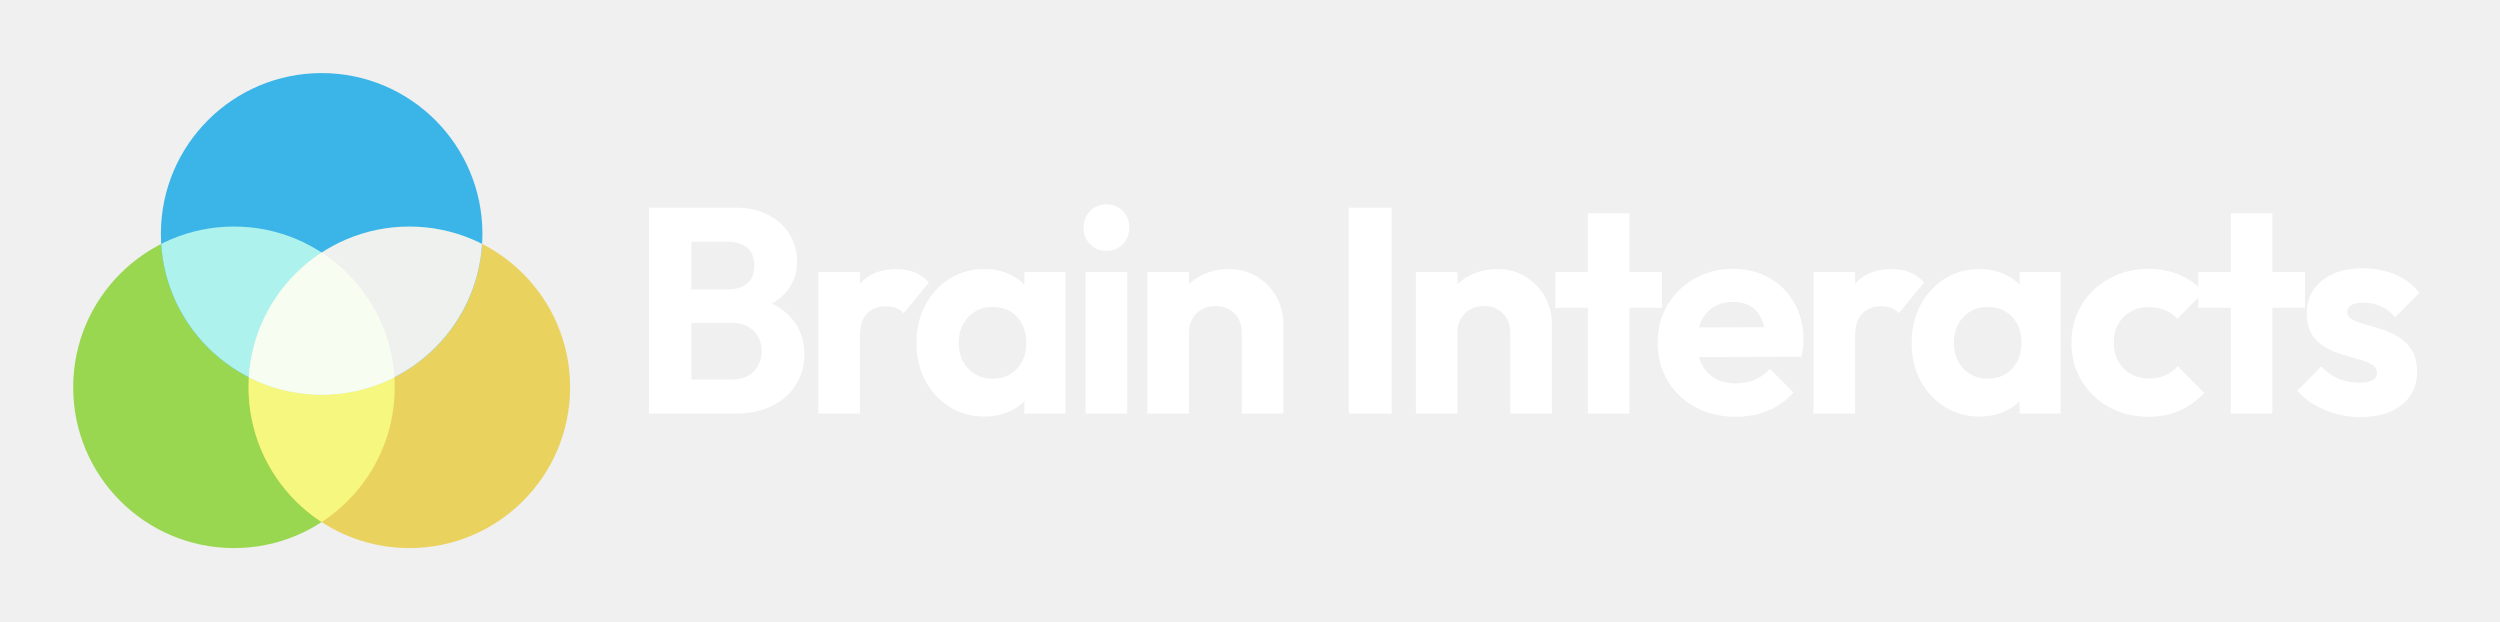
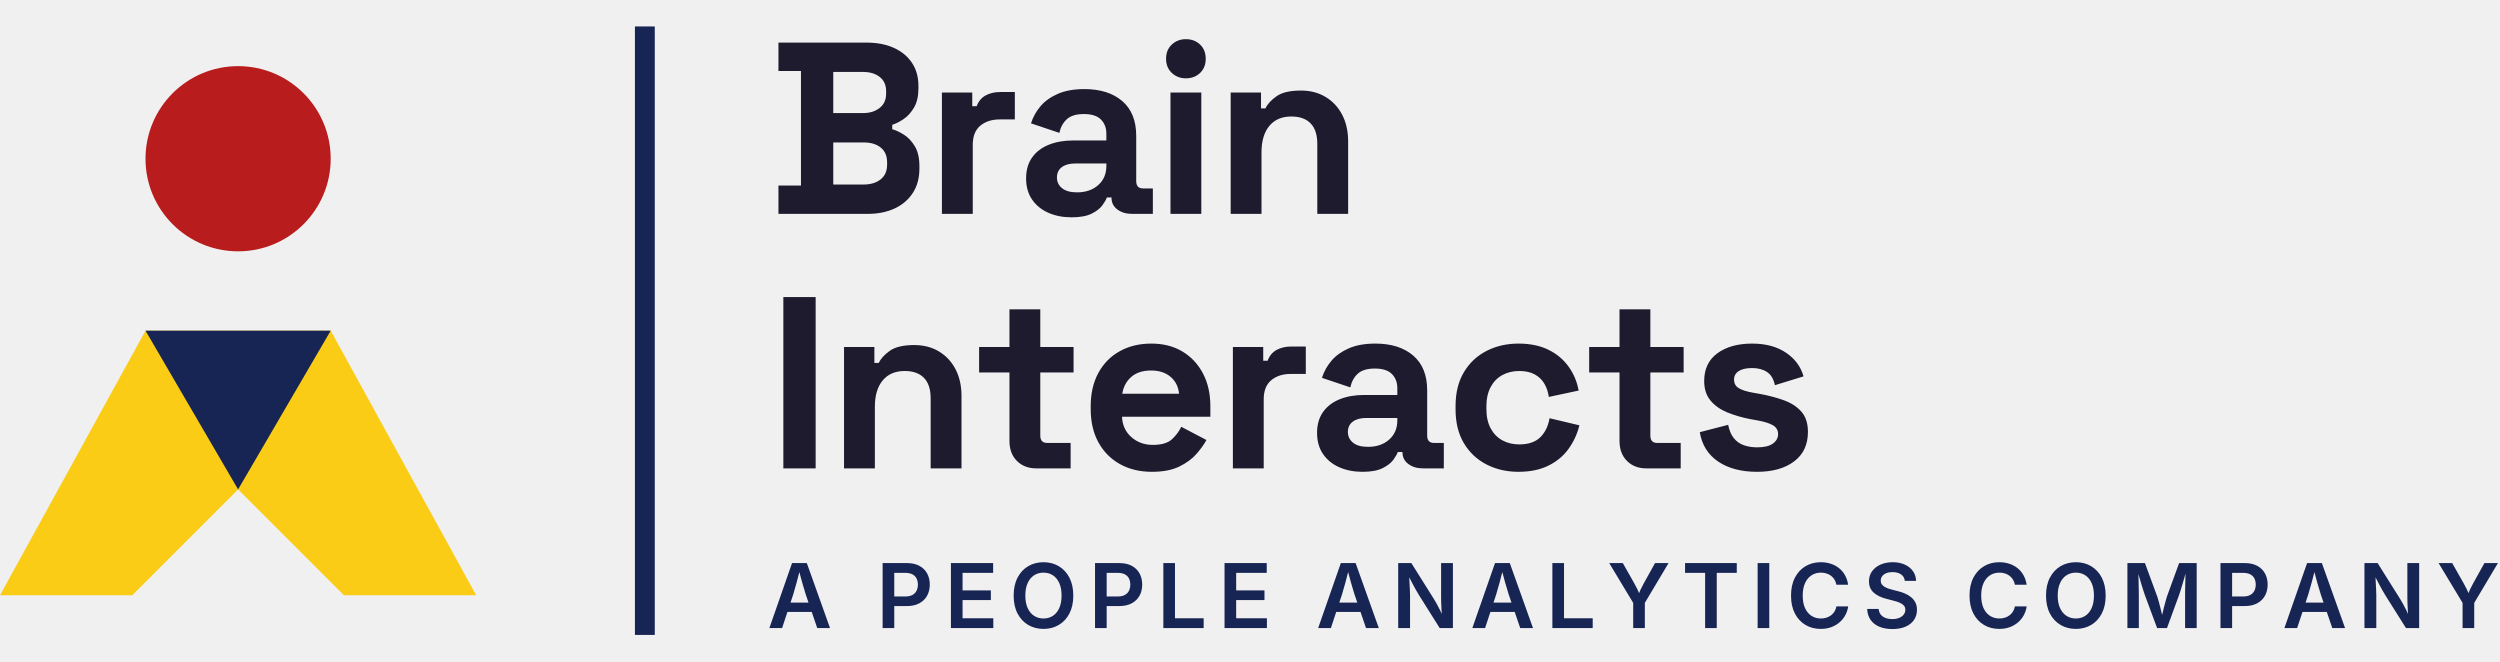
- <svg xmlns="http://www.w3.org/2000/svg" viewBox="4 2 342.07 85" width="3421" height="850">
-   <defs>
-     <clipPath id="pa">
-       <circle cx="36" cy="55" r="22" />
-     </clipPath>
-     <clipPath id="pb">
-       <circle cx="60" cy="55" r="22" />
-     </clipPath>
-     <clipPath id="pc">
-       <circle cx="48" cy="34" r="22" />
-     </clipPath>
-   </defs>
-   <circle cx="36" cy="55" r="22" fill="#9AD751" />
-   <circle cx="60" cy="55" r="22" fill="#EAD25F" />
-   <circle cx="48" cy="34" r="22" fill="#3BB5E8" />
-   <g clip-path="url(#pb)">
-     <circle cx="36" cy="55" r="22" fill="#F6F77E" />
+ <svg xmlns="http://www.w3.org/2000/svg" viewBox="0 0 378.0 100.0" width="378" height="100">
+   <g transform="translate(-14 0) scale(1.0)">
+     <circle cx="50" cy="24" r="14" fill="#B91C1C" />
+     <path d="M14 90L36 50H64L86 90H66L50 74L34 90Z" fill="#FACC15" />
+     <path d="M36 50H64L50 74Z" fill="#172554" />
  </g>
-   <g clip-path="url(#pc)">
-     <circle cx="36" cy="55" r="22" fill="#AEF2ED" />
-     <circle cx="60" cy="55" r="22" fill="#EEF1EE" />
-   </g>
-   <g clip-path="url(#pb)">
-     <g clip-path="url(#pc)">
-       <circle cx="36" cy="55" r="22" fill="#F8FDF1" />
-     </g>
-   </g>
-   <path transform="translate(90.00 58.60)" d="M7.19 0.0V-4.66H14.18Q16.075 -4.66 17.145 -5.793Q18.215 -6.925 18.215 -8.54Q18.215 -9.625 17.733 -10.512Q17.25 -11.4 16.348 -11.91Q15.445 -12.42 14.18 -12.42H7.19V-16.99H13.62Q15.225 -16.99 16.215 -17.805Q17.205 -18.62 17.205 -20.255Q17.205 -21.89 16.215 -22.705Q15.225 -23.52 13.62 -23.52H7.19V-28.18H14.535Q17.285 -28.18 19.188 -27.163Q21.09 -26.145 22.07 -24.483Q23.05 -22.82 23.05 -20.82Q23.05 -18.305 21.477 -16.535Q19.905 -14.765 16.87 -14.01L17.065 -15.945Q20.41 -15.165 22.235 -13.115Q24.06 -11.065 24.06 -8.125Q24.06 -5.845 22.933 -4.008Q21.805 -2.17 19.685 -1.085Q17.565 0.0 14.58 0.0ZM2.785 0.0V-28.18H8.6V0.0ZM25.97 0.0V-19.38H31.66V0.0ZM31.66 -10.665 29.345 -12.355Q29.915 -15.83 31.685 -17.805Q33.455 -19.78 36.645 -19.78Q38.055 -19.78 39.148 -19.335Q40.24 -18.89 41.09 -17.94L37.64 -13.75Q37.21 -14.22 36.606 -14.453Q36.002 -14.685 35.21 -14.685Q33.61 -14.685 32.635 -13.694Q31.66 -12.703 31.66 -10.665ZM48.69 0.4Q46.03 0.4 43.922 -0.92Q41.815 -2.24 40.602 -4.515Q39.39 -6.79 39.39 -9.665Q39.39 -12.565 40.602 -14.848Q41.815 -17.13 43.922 -18.455Q46.03 -19.78 48.69 -19.78Q50.71 -19.78 52.32 -18.975Q53.93 -18.17 54.922 -16.755Q55.915 -15.34 56.02 -13.53V-5.85Q55.915 -4.04 54.935 -2.625Q53.955 -1.21 52.332 -0.405Q50.71 0.4 48.69 0.4ZM49.8 -4.78Q51.88 -4.78 53.155 -6.158Q54.43 -7.535 54.43 -9.69Q54.43 -11.14 53.855 -12.242Q53.28 -13.345 52.24 -13.973Q51.2 -14.6 49.815 -14.6Q48.455 -14.6 47.415 -13.973Q46.375 -13.345 45.773 -12.235Q45.17 -11.125 45.17 -9.69Q45.17 -8.255 45.765 -7.145Q46.36 -6.035 47.407 -5.408Q48.455 -4.78 49.8 -4.78ZM54.165 0.0V-5.205L55.045 -9.93L54.165 -14.615V-19.38H59.78V0.0ZM62.54 0.0V-19.38H68.23V0.0ZM65.385 -22.27Q64.04 -22.27 63.15 -23.188Q62.26 -24.105 62.26 -25.45Q62.26 -26.795 63.15 -27.712Q64.04 -28.63 65.385 -28.63Q66.77 -28.63 67.64 -27.712Q68.51 -26.795 68.51 -25.45Q68.51 -24.105 67.64 -23.188Q66.77 -22.27 65.385 -22.27ZM83.91 0.0V-11.065Q83.91 -12.7 82.9 -13.707Q81.89 -14.715 80.321 -14.715Q79.254 -14.715 78.429 -14.26Q77.605 -13.805 77.142 -12.977Q76.68 -12.15 76.68 -11.065L74.465 -12.175Q74.465 -14.45 75.462 -16.158Q76.46 -17.865 78.217 -18.823Q79.975 -19.78 82.2 -19.78Q84.335 -19.78 86.007 -18.74Q87.68 -17.7 88.64 -16.005Q89.6 -14.31 89.6 -12.34V0.0ZM70.99 0.0V-19.38H76.68V0.0ZM98.545 0.0V-28.18H104.42V0.0ZM120.65 0.0V-11.065Q120.65 -12.7 119.64 -13.707Q118.63 -14.715 117.061 -14.715Q115.994 -14.715 115.169 -14.26Q114.345 -13.805 113.882 -12.977Q113.42 -12.15 113.42 -11.065L111.205 -12.175Q111.205 -14.45 112.202 -16.158Q113.2 -17.865 114.957 -18.823Q116.715 -19.78 118.94 -19.78Q121.075 -19.78 122.747 -18.74Q124.42 -17.7 125.38 -16.005Q126.34 -14.31 126.34 -12.34V0.0ZM107.73 0.0V-19.38H113.42V0.0ZM131.27 0.0V-27.41H136.96V0.0ZM126.82 -14.48V-19.38H141.41V-14.48ZM151.505 0.43Q148.415 0.43 146.002 -0.87Q143.59 -2.17 142.205 -4.473Q140.82 -6.775 140.82 -9.69Q140.82 -12.59 142.178 -14.873Q143.535 -17.155 145.877 -18.483Q148.22 -19.81 151.115 -19.81Q153.945 -19.81 156.118 -18.562Q158.29 -17.315 159.53 -15.125Q160.77 -12.935 160.77 -10.13Q160.77 -9.605 160.71 -9.045Q160.65 -8.485 160.5 -7.78L143.99 -7.735V-11.785L157.98 -11.83L155.59 -10.135Q155.54 -11.835 155.022 -12.968Q154.505 -14.1 153.532 -14.695Q152.56 -15.29 151.125 -15.29Q149.625 -15.29 148.52 -14.615Q147.415 -13.94 146.817 -12.707Q146.22 -11.475 146.22 -9.75Q146.22 -8.01 146.857 -6.748Q147.495 -5.485 148.68 -4.812Q149.865 -4.14 151.48 -4.14Q152.93 -4.14 154.115 -4.637Q155.3 -5.135 156.18 -6.135L159.4 -2.905Q157.97 -1.25 155.94 -0.41Q153.91 0.43 151.505 0.43ZM162.15 0.0V-19.38H167.84V0.0ZM167.84 -10.665 165.525 -12.355Q166.095 -15.83 167.865 -17.805Q169.635 -19.78 172.825 -19.78Q174.235 -19.78 175.327 -19.335Q176.42 -18.89 177.27 -17.94L173.82 -13.75Q173.39 -14.22 172.786 -14.453Q172.182 -14.685 171.39 -14.685Q169.79 -14.685 168.815 -13.694Q167.84 -12.703 167.84 -10.665ZM184.87 0.4Q182.21 0.4 180.102 -0.92Q177.995 -2.24 176.782 -4.515Q175.57 -6.79 175.57 -9.665Q175.57 -12.565 176.782 -14.848Q177.995 -17.13 180.102 -18.455Q182.21 -19.78 184.87 -19.78Q186.89 -19.78 188.5 -18.975Q190.11 -18.17 191.102 -16.755Q192.095 -15.34 192.2 -13.53V-5.85Q192.095 -4.04 191.115 -2.625Q190.135 -1.21 188.512 -0.405Q186.89 0.4 184.87 0.4ZM185.98 -4.78Q188.06 -4.78 189.335 -6.158Q190.61 -7.535 190.61 -9.69Q190.61 -11.14 190.035 -12.242Q189.46 -13.345 188.42 -13.973Q187.38 -14.6 185.995 -14.6Q184.635 -14.6 183.595 -13.973Q182.555 -13.345 181.952 -12.235Q181.35 -11.125 181.35 -9.69Q181.35 -8.255 181.945 -7.145Q182.54 -6.035 183.587 -5.408Q184.635 -4.78 185.98 -4.78ZM190.345 0.0V-5.205L191.225 -9.93L190.345 -14.615V-19.38H195.96V0.0ZM207.97 0.43Q204.995 0.43 202.597 -0.89Q200.2 -2.21 198.82 -4.513Q197.44 -6.815 197.44 -9.675Q197.44 -12.575 198.827 -14.865Q200.215 -17.155 202.62 -18.483Q205.025 -19.81 208.015 -19.81Q210.285 -19.81 212.195 -19.002Q214.105 -18.195 215.555 -16.64L211.91 -12.97Q211.19 -13.775 210.212 -14.178Q209.235 -14.58 208.015 -14.58Q206.63 -14.58 205.55 -13.96Q204.47 -13.34 203.852 -12.255Q203.235 -11.17 203.235 -9.705Q203.235 -8.265 203.852 -7.16Q204.47 -6.055 205.558 -5.428Q206.645 -4.8 208.015 -4.8Q209.28 -4.8 210.272 -5.232Q211.265 -5.665 211.985 -6.5L215.63 -2.83Q214.135 -1.23 212.217 -0.4Q210.3 0.43 207.97 0.43ZM219.25 0.0V-27.41H224.94V0.0ZM214.8 -14.48V-19.38H229.39V-14.48ZM236.975 0.475Q235.285 0.475 233.67 0.033Q232.055 -0.41 230.688 -1.213Q229.32 -2.015 228.34 -3.12L231.635 -6.46Q232.62 -5.375 233.935 -4.803Q235.25 -4.23 236.83 -4.23Q238.01 -4.23 238.627 -4.572Q239.245 -4.915 239.245 -5.56Q239.245 -6.32 238.548 -6.725Q237.85 -7.13 236.755 -7.433Q235.66 -7.735 234.445 -8.103Q233.23 -8.47 232.127 -9.105Q231.025 -9.74 230.335 -10.857Q229.645 -11.975 229.645 -13.74Q229.645 -15.595 230.58 -16.968Q231.515 -18.34 233.23 -19.113Q234.945 -19.885 237.28 -19.885Q239.705 -19.885 241.732 -19.043Q243.76 -18.2 245.05 -16.515L241.74 -13.175Q240.84 -14.245 239.715 -14.713Q238.59 -15.18 237.415 -15.18Q236.305 -15.18 235.743 -14.848Q235.18 -14.515 235.18 -13.92Q235.18 -13.255 235.87 -12.875Q236.56 -12.495 237.655 -12.205Q238.75 -11.915 239.957 -11.527Q241.165 -11.14 242.26 -10.457Q243.355 -9.775 244.045 -8.645Q244.735 -7.515 244.735 -5.71Q244.735 -2.865 242.64 -1.195Q240.545 0.475 236.975 0.475Z" fill="#FFFFFF" />
+   <rect x="96" y="4" width="3" height="92" fill="#172554" />
+   <path fill="#1E1B2E" d="M117.702 32.34V28.048H121.106V10.732H117.702V6.44H131.022Q133.39 6.44 135.147 7.236Q136.905 8.031 137.885 9.493Q138.866 10.954 138.866 12.989V13.359Q138.866 15.135 138.2 16.264Q137.534 17.392 136.627 18.003Q135.721 18.613 134.907 18.872V19.538Q135.721 19.76 136.683 20.371Q137.645 20.981 138.329 22.128Q139.014 23.275 139.014 25.125V25.495Q139.014 27.641 138.015 29.177Q137.016 30.712 135.258 31.526Q133.501 32.34 131.17 32.34ZM125.99 27.9H130.578Q132.169 27.9 133.149 27.123Q134.13 26.346 134.13 24.903V24.533Q134.13 23.09 133.168 22.313Q132.206 21.536 130.578 21.536H125.99ZM125.99 17.096H130.504Q132.021 17.096 133.002 16.319Q133.982 15.542 133.982 14.173V13.803Q133.982 12.397 133.02 11.639Q132.058 10.88 130.504 10.88H125.99Z M142.418 32.34V13.988H147.006V16.06H147.672Q148.079 14.95 149.023 14.432Q149.966 13.914 151.224 13.914H153.444V18.058H151.15Q149.374 18.058 148.227 19.002Q147.08 19.945 147.08 21.906V32.34Z M162.028 32.858Q160.067 32.858 158.513 32.174Q156.959 31.489 156.053 30.176Q155.146 28.862 155.146 26.975Q155.146 25.088 156.053 23.812Q156.959 22.535 158.569 21.888Q160.178 21.24 162.25 21.24H167.282V20.204Q167.282 18.909 166.468 18.077Q165.654 17.244 163.878 17.244Q162.139 17.244 161.288 18.04Q160.437 18.835 160.178 20.093L155.886 18.65Q156.33 17.244 157.31 16.079Q158.291 14.913 159.938 14.192Q161.584 13.47 163.952 13.47Q167.578 13.47 169.687 15.283Q171.796 17.096 171.796 20.537V27.382Q171.796 28.492 172.832 28.492H174.312V32.34H171.204Q169.835 32.34 168.947 31.674Q168.059 31.008 168.059 29.898V29.861H167.356Q167.208 30.305 166.69 31.027Q166.172 31.748 165.062 32.303Q163.952 32.858 162.028 32.858ZM162.842 29.084Q164.803 29.084 166.043 27.993Q167.282 26.901 167.282 25.088V24.718H162.583Q161.288 24.718 160.548 25.273Q159.808 25.828 159.808 26.827Q159.808 27.826 160.585 28.455Q161.362 29.084 162.842 29.084Z M176.976 32.34V13.988H181.638V32.34ZM179.307 11.842Q178.049 11.842 177.18 11.028Q176.31 10.214 176.31 8.882Q176.31 7.55 177.18 6.736Q178.049 5.922 179.307 5.922Q180.602 5.922 181.453 6.736Q182.304 7.55 182.304 8.882Q182.304 10.214 181.453 11.028Q180.602 11.842 179.307 11.842Z M186.078 32.34V13.988H190.666V16.393H191.332Q191.776 15.431 192.997 14.562Q194.218 13.692 196.697 13.692Q198.843 13.692 200.453 14.673Q202.062 15.653 202.95 17.374Q203.838 19.094 203.838 21.388V32.34H199.176V21.758Q199.176 19.686 198.159 18.65Q197.141 17.614 195.254 17.614Q193.108 17.614 191.924 19.039Q190.74 20.463 190.74 23.016V32.34Z" />
+   <path fill="#1E1B2E" d="M118.442 70.82V44.92H123.326V70.82Z M127.618 70.82V52.468H132.206V54.873H132.872Q133.316 53.911 134.537 53.042Q135.758 52.172 138.237 52.172Q140.383 52.172 141.992 53.153Q143.602 54.133 144.49 55.854Q145.378 57.574 145.378 59.868V70.82H140.716V60.238Q140.716 58.166 139.698 57.13Q138.681 56.094 136.794 56.094Q134.648 56.094 133.464 57.519Q132.28 58.943 132.28 61.496V70.82Z M156.7 70.82Q154.887 70.82 153.758 69.692Q152.63 68.563 152.63 66.676V56.316H148.042V52.468H152.63V46.77H157.292V52.468H162.324V56.316H157.292V65.862Q157.292 66.972 158.328 66.972H161.88V70.82Z M174.164 71.338Q171.426 71.338 169.335 70.173Q167.245 69.007 166.079 66.88Q164.914 64.752 164.914 61.866V61.422Q164.914 58.536 166.061 56.409Q167.208 54.281 169.28 53.116Q171.352 51.95 174.09 51.95Q176.791 51.95 178.789 53.153Q180.787 54.355 181.897 56.483Q183.007 58.61 183.007 61.422V63.013H169.65Q169.724 64.9 171.056 66.084Q172.388 67.268 174.312 67.268Q176.273 67.268 177.198 66.417Q178.123 65.566 178.604 64.53L182.415 66.528Q181.897 67.49 180.916 68.619Q179.936 69.747 178.308 70.543Q176.68 71.338 174.164 71.338ZM169.687 59.535H178.271Q178.123 57.944 176.994 56.982Q175.866 56.02 174.053 56.02Q172.166 56.02 171.056 56.982Q169.946 57.944 169.687 59.535Z M186.411 70.82V52.468H190.999V54.54H191.665Q192.072 53.43 193.016 52.912Q193.959 52.394 195.217 52.394H197.437V56.538H195.143Q193.367 56.538 192.22 57.482Q191.073 58.425 191.073 60.386V70.82Z M206.021 71.338Q204.06 71.338 202.506 70.654Q200.952 69.969 200.046 68.656Q199.139 67.342 199.139 65.455Q199.139 63.568 200.046 62.292Q200.952 61.015 202.561 60.368Q204.171 59.72 206.243 59.72H211.275V58.684Q211.275 57.389 210.461 56.557Q209.647 55.724 207.871 55.724Q206.132 55.724 205.281 56.52Q204.43 57.315 204.171 58.573L199.879 57.13Q200.323 55.724 201.303 54.559Q202.284 53.393 203.93 52.672Q205.577 51.95 207.945 51.95Q211.571 51.95 213.68 53.763Q215.789 55.576 215.789 59.017V65.862Q215.789 66.972 216.825 66.972H218.305V70.82H215.197Q213.828 70.82 212.94 70.154Q212.052 69.488 212.052 68.378V68.341H211.349Q211.201 68.785 210.683 69.507Q210.165 70.228 209.055 70.783Q207.945 71.338 206.021 71.338ZM206.835 67.564Q208.796 67.564 210.036 66.472Q211.275 65.381 211.275 63.568V63.198H206.576Q205.281 63.198 204.541 63.753Q203.801 64.308 203.801 65.307Q203.801 66.306 204.578 66.935Q205.355 67.564 206.835 67.564Z M229.59 71.338Q226.926 71.338 224.762 70.228Q222.597 69.118 221.339 67.009Q220.081 64.9 220.081 61.903V61.385Q220.081 58.388 221.339 56.279Q222.597 54.17 224.762 53.06Q226.926 51.95 229.59 51.95Q232.217 51.95 234.104 52.875Q235.991 53.8 237.156 55.41Q238.322 57.019 238.692 59.054L234.178 60.016Q234.03 58.906 233.512 58.018Q232.994 57.13 232.051 56.612Q231.107 56.094 229.701 56.094Q228.295 56.094 227.167 56.705Q226.038 57.315 225.391 58.518Q224.743 59.72 224.743 61.459V61.829Q224.743 63.568 225.391 64.771Q226.038 65.973 227.167 66.584Q228.295 67.194 229.701 67.194Q231.81 67.194 232.902 66.103Q233.993 65.011 234.289 63.235L238.803 64.308Q238.322 66.269 237.156 67.879Q235.991 69.488 234.104 70.413Q232.217 71.338 229.59 71.338Z M248.941 70.82Q247.128 70.82 246 69.692Q244.871 68.563 244.871 66.676V56.316H240.283V52.468H244.871V46.77H249.533V52.468H254.565V56.316H249.533V65.862Q249.533 66.972 250.569 66.972H254.121V70.82Z M265.665 71.338Q262.076 71.338 259.782 69.784Q257.488 68.23 257.007 65.344L261.299 64.234Q261.558 65.529 262.169 66.269Q262.779 67.009 263.686 67.324Q264.592 67.638 265.665 67.638Q267.293 67.638 268.07 67.065Q268.847 66.491 268.847 65.64Q268.847 64.789 268.107 64.327Q267.367 63.864 265.739 63.568L264.703 63.383Q262.779 63.013 261.188 62.366Q259.597 61.718 258.635 60.571Q257.673 59.424 257.673 57.611Q257.673 54.873 259.671 53.412Q261.669 51.95 264.925 51.95Q267.996 51.95 270.031 53.319Q272.066 54.688 272.695 56.908L268.366 58.24Q268.07 56.834 267.163 56.242Q266.257 55.65 264.925 55.65Q263.593 55.65 262.89 56.113Q262.187 56.575 262.187 57.389Q262.187 58.277 262.927 58.703Q263.667 59.128 264.925 59.35L265.961 59.535Q268.033 59.905 269.716 60.516Q271.4 61.126 272.381 62.255Q273.361 63.383 273.361 65.307Q273.361 68.193 271.271 69.766Q269.18 71.338 265.665 71.338Z" />
+   <path fill="#172554" d="M116.33 94.96 119.757 85.138H121.992L125.499 94.96H123.567L121.821 89.858Q121.563 89.067 121.287 88.068Q121.01 87.07 120.674 85.797H121.043Q120.713 87.083 120.446 88.088Q120.179 89.093 119.942 89.858L118.254 94.96ZM118.327 92.528V91.11H123.501V92.528Z M133.452 94.96V85.138H137.124Q138.251 85.138 139.022 85.56Q139.793 85.982 140.189 86.717Q140.584 87.452 140.584 88.388Q140.584 89.331 140.185 90.062Q139.787 90.794 139.009 91.216Q138.231 91.638 137.097 91.638H134.665V90.188H136.866Q137.532 90.188 137.957 89.957Q138.383 89.726 138.584 89.317Q138.785 88.909 138.785 88.388Q138.785 87.867 138.584 87.465Q138.383 87.063 137.954 86.839Q137.526 86.615 136.853 86.615H135.212V94.96Z M143.78 94.96V85.138H150.161V86.621H145.54V89.271H149.818V90.735H145.54V93.477H150.187V94.96Z M157.779 95.092Q156.487 95.092 155.465 94.492Q154.444 93.892 153.854 92.765Q153.264 91.638 153.264 90.056Q153.264 88.467 153.854 87.337Q154.444 86.206 155.465 85.606Q156.487 85.006 157.779 85.006Q159.064 85.006 160.083 85.606Q161.101 86.206 161.691 87.337Q162.281 88.467 162.281 90.056Q162.281 91.638 161.691 92.768Q161.101 93.899 160.083 94.495Q159.064 95.092 157.779 95.092ZM157.779 93.516Q158.577 93.516 159.193 93.118Q159.809 92.719 160.159 91.944Q160.508 91.17 160.508 90.056Q160.508 88.929 160.159 88.154Q159.809 87.379 159.193 86.981Q158.577 86.582 157.779 86.582Q156.975 86.582 156.355 86.984Q155.736 87.386 155.383 88.161Q155.03 88.935 155.03 90.056Q155.03 91.17 155.383 91.941Q155.736 92.712 156.355 93.114Q156.975 93.516 157.779 93.516Z M165.569 94.96V85.138H169.241Q170.368 85.138 171.139 85.56Q171.91 85.982 172.306 86.717Q172.701 87.452 172.701 88.388Q172.701 89.331 172.303 90.062Q171.904 90.794 171.126 91.216Q170.348 91.638 169.214 91.638H166.782V90.188H168.984Q169.649 90.188 170.074 89.957Q170.5 89.726 170.701 89.317Q170.902 88.909 170.902 88.388Q170.902 87.867 170.701 87.465Q170.5 87.063 170.071 86.839Q169.643 86.615 168.97 86.615H167.329V94.96Z M175.897 94.96V85.138H177.657V93.477H181.994V94.96Z M185.15 94.96V85.138H191.531V86.621H186.91V89.271H191.188V90.735H186.91V93.477H191.557V94.96Z M199.306 94.96 202.734 85.138H204.968L208.475 94.96H206.544L204.797 89.858Q204.54 89.067 204.263 88.068Q203.986 87.07 203.65 85.797H204.019Q203.69 87.083 203.423 88.088Q203.156 89.093 202.918 89.858L201.231 94.96ZM201.303 92.528V91.11H206.478V92.528Z M211.407 94.96V85.138H213.398L216.793 90.55Q217.003 90.886 217.241 91.311Q217.478 91.737 217.735 92.261Q217.992 92.785 218.243 93.424H218.045Q217.999 92.87 217.963 92.287Q217.926 91.704 217.91 91.18Q217.893 90.656 217.893 90.293V85.138H219.68V94.96H217.682L214.617 90.089Q214.327 89.621 214.07 89.166Q213.813 88.711 213.516 88.137Q213.22 87.564 212.798 86.753H213.048Q213.088 87.472 213.121 88.114Q213.154 88.757 213.177 89.265Q213.2 89.772 213.2 90.082V94.96Z M222.618 94.96 226.046 85.138H228.28L231.787 94.96H229.856L228.109 89.858Q227.852 89.067 227.575 88.068Q227.298 87.07 226.962 85.797H227.331Q227.002 87.083 226.735 88.088Q226.468 89.093 226.23 89.858L224.543 94.96ZM224.615 92.528V91.11H229.79V92.528Z M234.719 94.96V85.138H236.479V93.477H240.816V94.96Z M246.939 94.96V91.157L243.313 85.138H245.37L247.123 88.236Q247.4 88.724 247.618 89.186Q247.835 89.647 248.066 90.313H247.604Q247.829 89.64 248.043 89.172Q248.257 88.704 248.521 88.236L250.241 85.138H252.285L248.699 91.157V94.96Z M254.781 86.621V85.138H262.599V86.621H259.574V94.96H257.814V86.621Z M267.515 85.138V94.96H265.755V85.138Z M275.298 95.092Q274.006 95.092 272.991 94.492Q271.976 93.892 271.389 92.765Q270.803 91.638 270.803 90.056Q270.803 88.467 271.393 87.337Q271.983 86.206 273.001 85.606Q274.02 85.006 275.298 85.006Q276.103 85.006 276.805 85.234Q277.507 85.461 278.057 85.9Q278.608 86.338 278.963 86.971Q279.319 87.604 279.438 88.408H277.665Q277.579 87.966 277.372 87.63Q277.164 87.294 276.854 87.06Q276.544 86.826 276.155 86.704Q275.766 86.582 275.325 86.582Q274.521 86.582 273.898 86.987Q273.275 87.393 272.922 88.167Q272.569 88.942 272.569 90.056Q272.569 91.183 272.925 91.954Q273.281 92.725 273.904 93.121Q274.527 93.516 275.318 93.516Q275.76 93.516 276.149 93.394Q276.538 93.273 276.851 93.038Q277.164 92.804 277.375 92.465Q277.586 92.126 277.665 91.69H279.445Q279.346 92.396 279.013 93.012Q278.68 93.628 278.139 94.096Q277.599 94.564 276.884 94.828Q276.169 95.092 275.298 95.092Z M286.127 95.112Q284.987 95.112 284.146 94.756Q283.306 94.4 282.831 93.721Q282.357 93.042 282.317 92.073H284.051Q284.097 92.587 284.374 92.93Q284.651 93.273 285.105 93.441Q285.56 93.609 286.114 93.609Q286.694 93.609 287.139 93.431Q287.584 93.253 287.834 92.933Q288.085 92.613 288.085 92.191Q288.085 91.809 287.864 91.559Q287.643 91.308 287.244 91.133Q286.846 90.959 286.312 90.827L285.198 90.537Q283.965 90.22 283.276 89.581Q282.587 88.942 282.587 87.9Q282.587 87.03 283.055 86.377Q283.523 85.725 284.334 85.366Q285.145 85.006 286.173 85.006Q287.221 85.006 288.012 85.369Q288.803 85.731 289.248 86.371Q289.693 87.01 289.713 87.828H288.006Q287.94 87.195 287.442 86.849Q286.945 86.503 286.147 86.503Q285.593 86.503 285.194 86.671Q284.796 86.839 284.581 87.129Q284.367 87.419 284.367 87.795Q284.367 88.203 284.621 88.467Q284.875 88.731 285.26 88.889Q285.646 89.047 286.041 89.146L286.958 89.383Q287.505 89.515 288.019 89.733Q288.533 89.95 288.945 90.283Q289.357 90.616 289.601 91.091Q289.845 91.565 289.845 92.205Q289.845 93.068 289.403 93.724Q288.962 94.38 288.131 94.746Q287.3 95.112 286.127 95.112Z M302.287 95.092Q300.995 95.092 299.98 94.492Q298.965 93.892 298.378 92.765Q297.791 91.638 297.791 90.056Q297.791 88.467 298.381 87.337Q298.971 86.206 299.99 85.606Q301.008 85.006 302.287 85.006Q303.091 85.006 303.793 85.234Q304.495 85.461 305.046 85.9Q305.596 86.338 305.952 86.971Q306.308 87.604 306.427 88.408H304.654Q304.568 87.966 304.36 87.63Q304.153 87.294 303.843 87.06Q303.533 86.826 303.144 86.704Q302.755 86.582 302.313 86.582Q301.509 86.582 300.886 86.987Q300.263 87.393 299.911 88.167Q299.558 88.942 299.558 90.056Q299.558 91.183 299.914 91.954Q300.27 92.725 300.893 93.121Q301.516 93.516 302.307 93.516Q302.749 93.516 303.137 93.394Q303.526 93.273 303.839 93.038Q304.153 92.804 304.363 92.465Q304.574 92.126 304.654 91.69H306.433Q306.334 92.396 306.002 93.012Q305.669 93.628 305.128 94.096Q304.588 94.564 303.872 94.828Q303.157 95.092 302.287 95.092Z M313.874 95.092Q312.582 95.092 311.56 94.492Q310.538 93.892 309.948 92.765Q309.358 91.638 309.358 90.056Q309.358 88.467 309.948 87.337Q310.538 86.206 311.56 85.606Q312.582 85.006 313.874 85.006Q315.159 85.006 316.178 85.606Q317.196 86.206 317.786 87.337Q318.376 88.467 318.376 90.056Q318.376 91.638 317.786 92.768Q317.196 93.899 316.178 94.495Q315.159 95.092 313.874 95.092ZM313.874 93.516Q314.671 93.516 315.288 93.118Q315.904 92.719 316.254 91.944Q316.603 91.17 316.603 90.056Q316.603 88.929 316.254 88.154Q315.904 87.379 315.288 86.981Q314.671 86.582 313.874 86.582Q313.07 86.582 312.45 86.984Q311.83 87.386 311.478 88.161Q311.125 88.935 311.125 90.056Q311.125 91.17 311.478 91.941Q311.83 92.712 312.45 93.114Q313.07 93.516 313.874 93.516Z M321.664 94.96V85.138H324.314L326.179 90.207Q326.278 90.491 326.4 90.936Q326.522 91.381 326.65 91.895Q326.779 92.409 326.894 92.9Q327.01 93.391 327.089 93.767H326.733Q326.812 93.398 326.927 92.913Q327.043 92.429 327.171 91.911Q327.3 91.394 327.422 90.946Q327.544 90.497 327.636 90.207L329.482 85.138H332.138V94.96H330.385V90.003Q330.385 89.687 330.391 89.238Q330.398 88.79 330.411 88.276Q330.424 87.762 330.437 87.238Q330.451 86.714 330.451 86.239H330.576Q330.444 86.76 330.289 87.304Q330.134 87.847 329.983 88.358Q329.831 88.869 329.696 89.298Q329.561 89.726 329.462 90.003L327.649 94.96H326.153L324.314 90.003Q324.215 89.726 324.08 89.308Q323.945 88.889 323.79 88.381Q323.635 87.874 323.48 87.323Q323.325 86.773 323.173 86.239H323.318Q323.325 86.681 323.338 87.198Q323.351 87.716 323.361 88.236Q323.371 88.757 323.381 89.215Q323.391 89.673 323.391 90.003V94.96Z M335.736 94.96V85.138H339.407Q340.535 85.138 341.306 85.56Q342.077 85.982 342.473 86.717Q342.868 87.452 342.868 88.388Q342.868 89.331 342.469 90.062Q342.07 90.794 341.293 91.216Q340.515 91.638 339.381 91.638H336.949V90.188H339.15Q339.816 90.188 340.241 89.957Q340.666 89.726 340.867 89.317Q341.068 88.909 341.068 88.388Q341.068 87.867 340.867 87.465Q340.666 87.063 340.238 86.839Q339.809 86.615 339.137 86.615H337.496V94.96Z M345.404 94.96 348.832 85.138H351.067L354.573 94.96H352.642L350.895 89.858Q350.638 89.067 350.361 88.068Q350.084 87.07 349.748 85.797H350.117Q349.788 87.083 349.521 88.088Q349.254 89.093 349.017 89.858L347.329 94.96ZM347.402 92.528V91.11H352.576V92.528Z M357.505 94.96V85.138H359.496L362.891 90.55Q363.102 90.886 363.339 91.311Q363.576 91.737 363.833 92.261Q364.09 92.785 364.341 93.424H364.143Q364.097 92.87 364.061 92.287Q364.025 91.704 364.008 91.18Q363.992 90.656 363.992 90.293V85.138H365.778V94.96H363.781L360.715 90.089Q360.425 89.621 360.168 89.166Q359.911 88.711 359.615 88.137Q359.318 87.564 358.896 86.753H359.147Q359.186 87.472 359.219 88.114Q359.252 88.757 359.275 89.265Q359.298 89.772 359.298 90.082V94.96Z M372.342 94.96V91.157L368.716 85.138H370.773L372.526 88.236Q372.803 88.724 373.021 89.186Q373.238 89.647 373.469 90.313H373.008Q373.232 89.64 373.446 89.172Q373.66 88.704 373.924 88.236L375.644 85.138H377.688L374.102 91.157V94.96Z" />
</svg>
